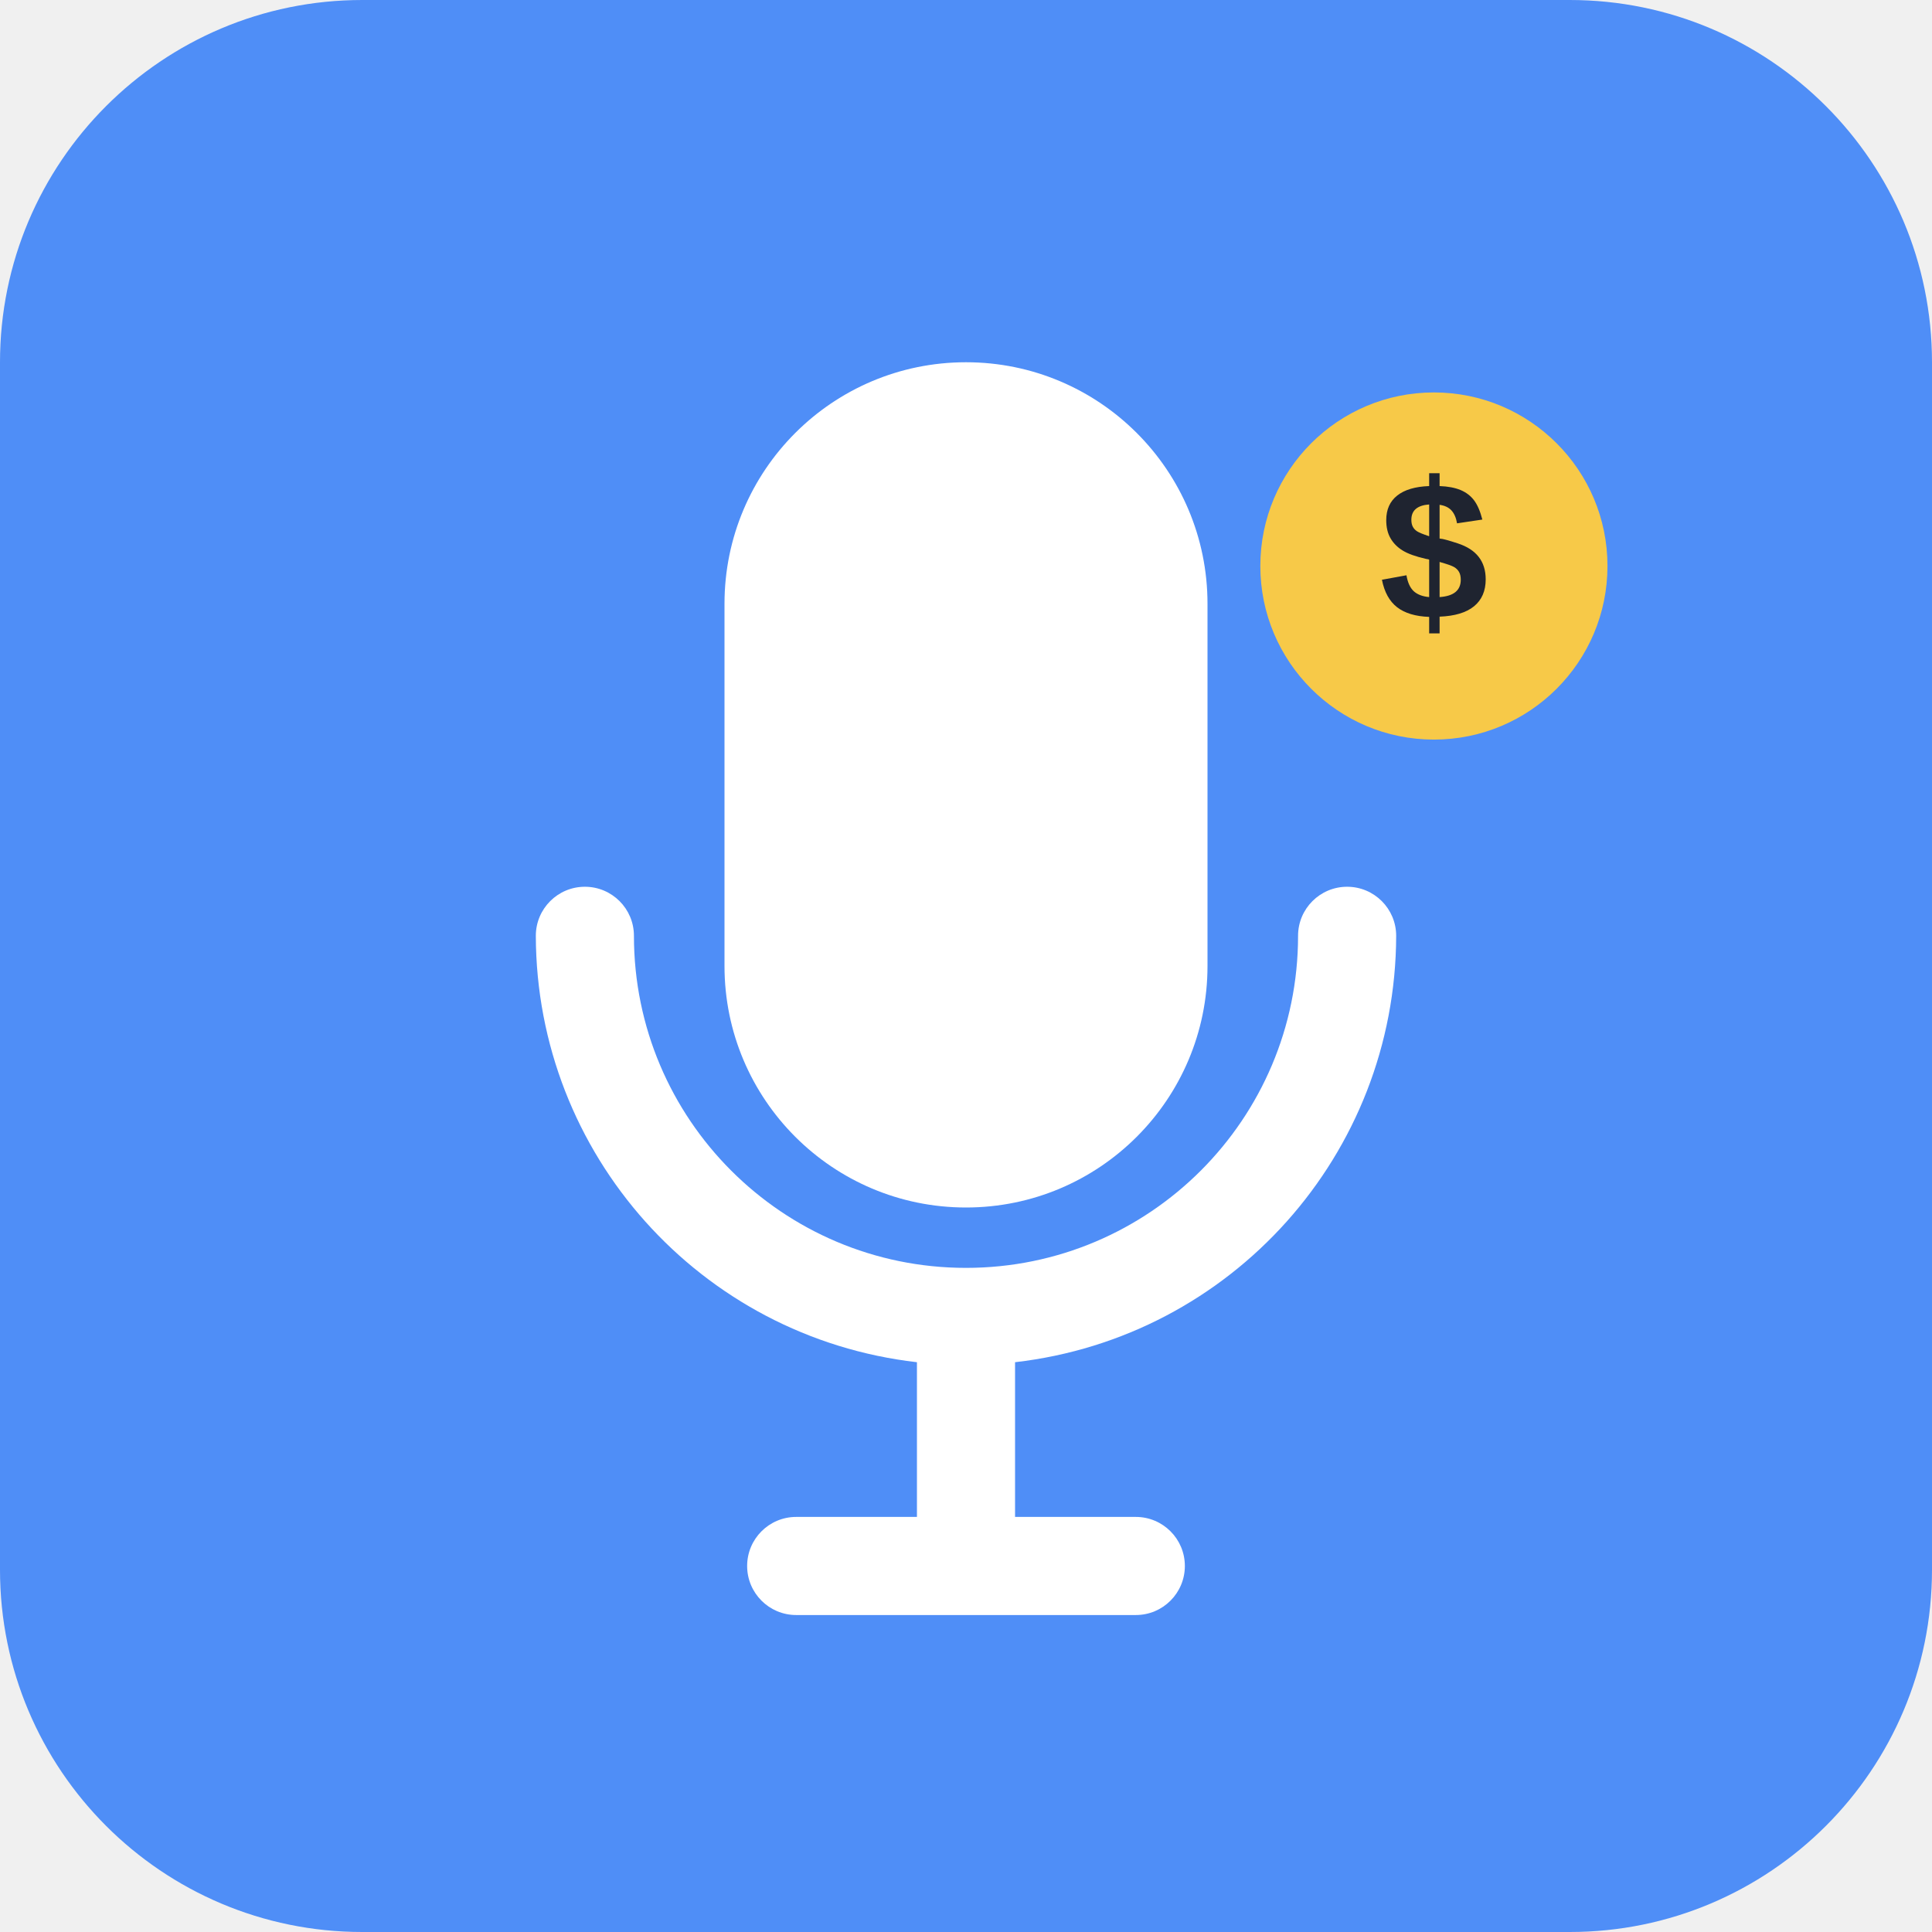
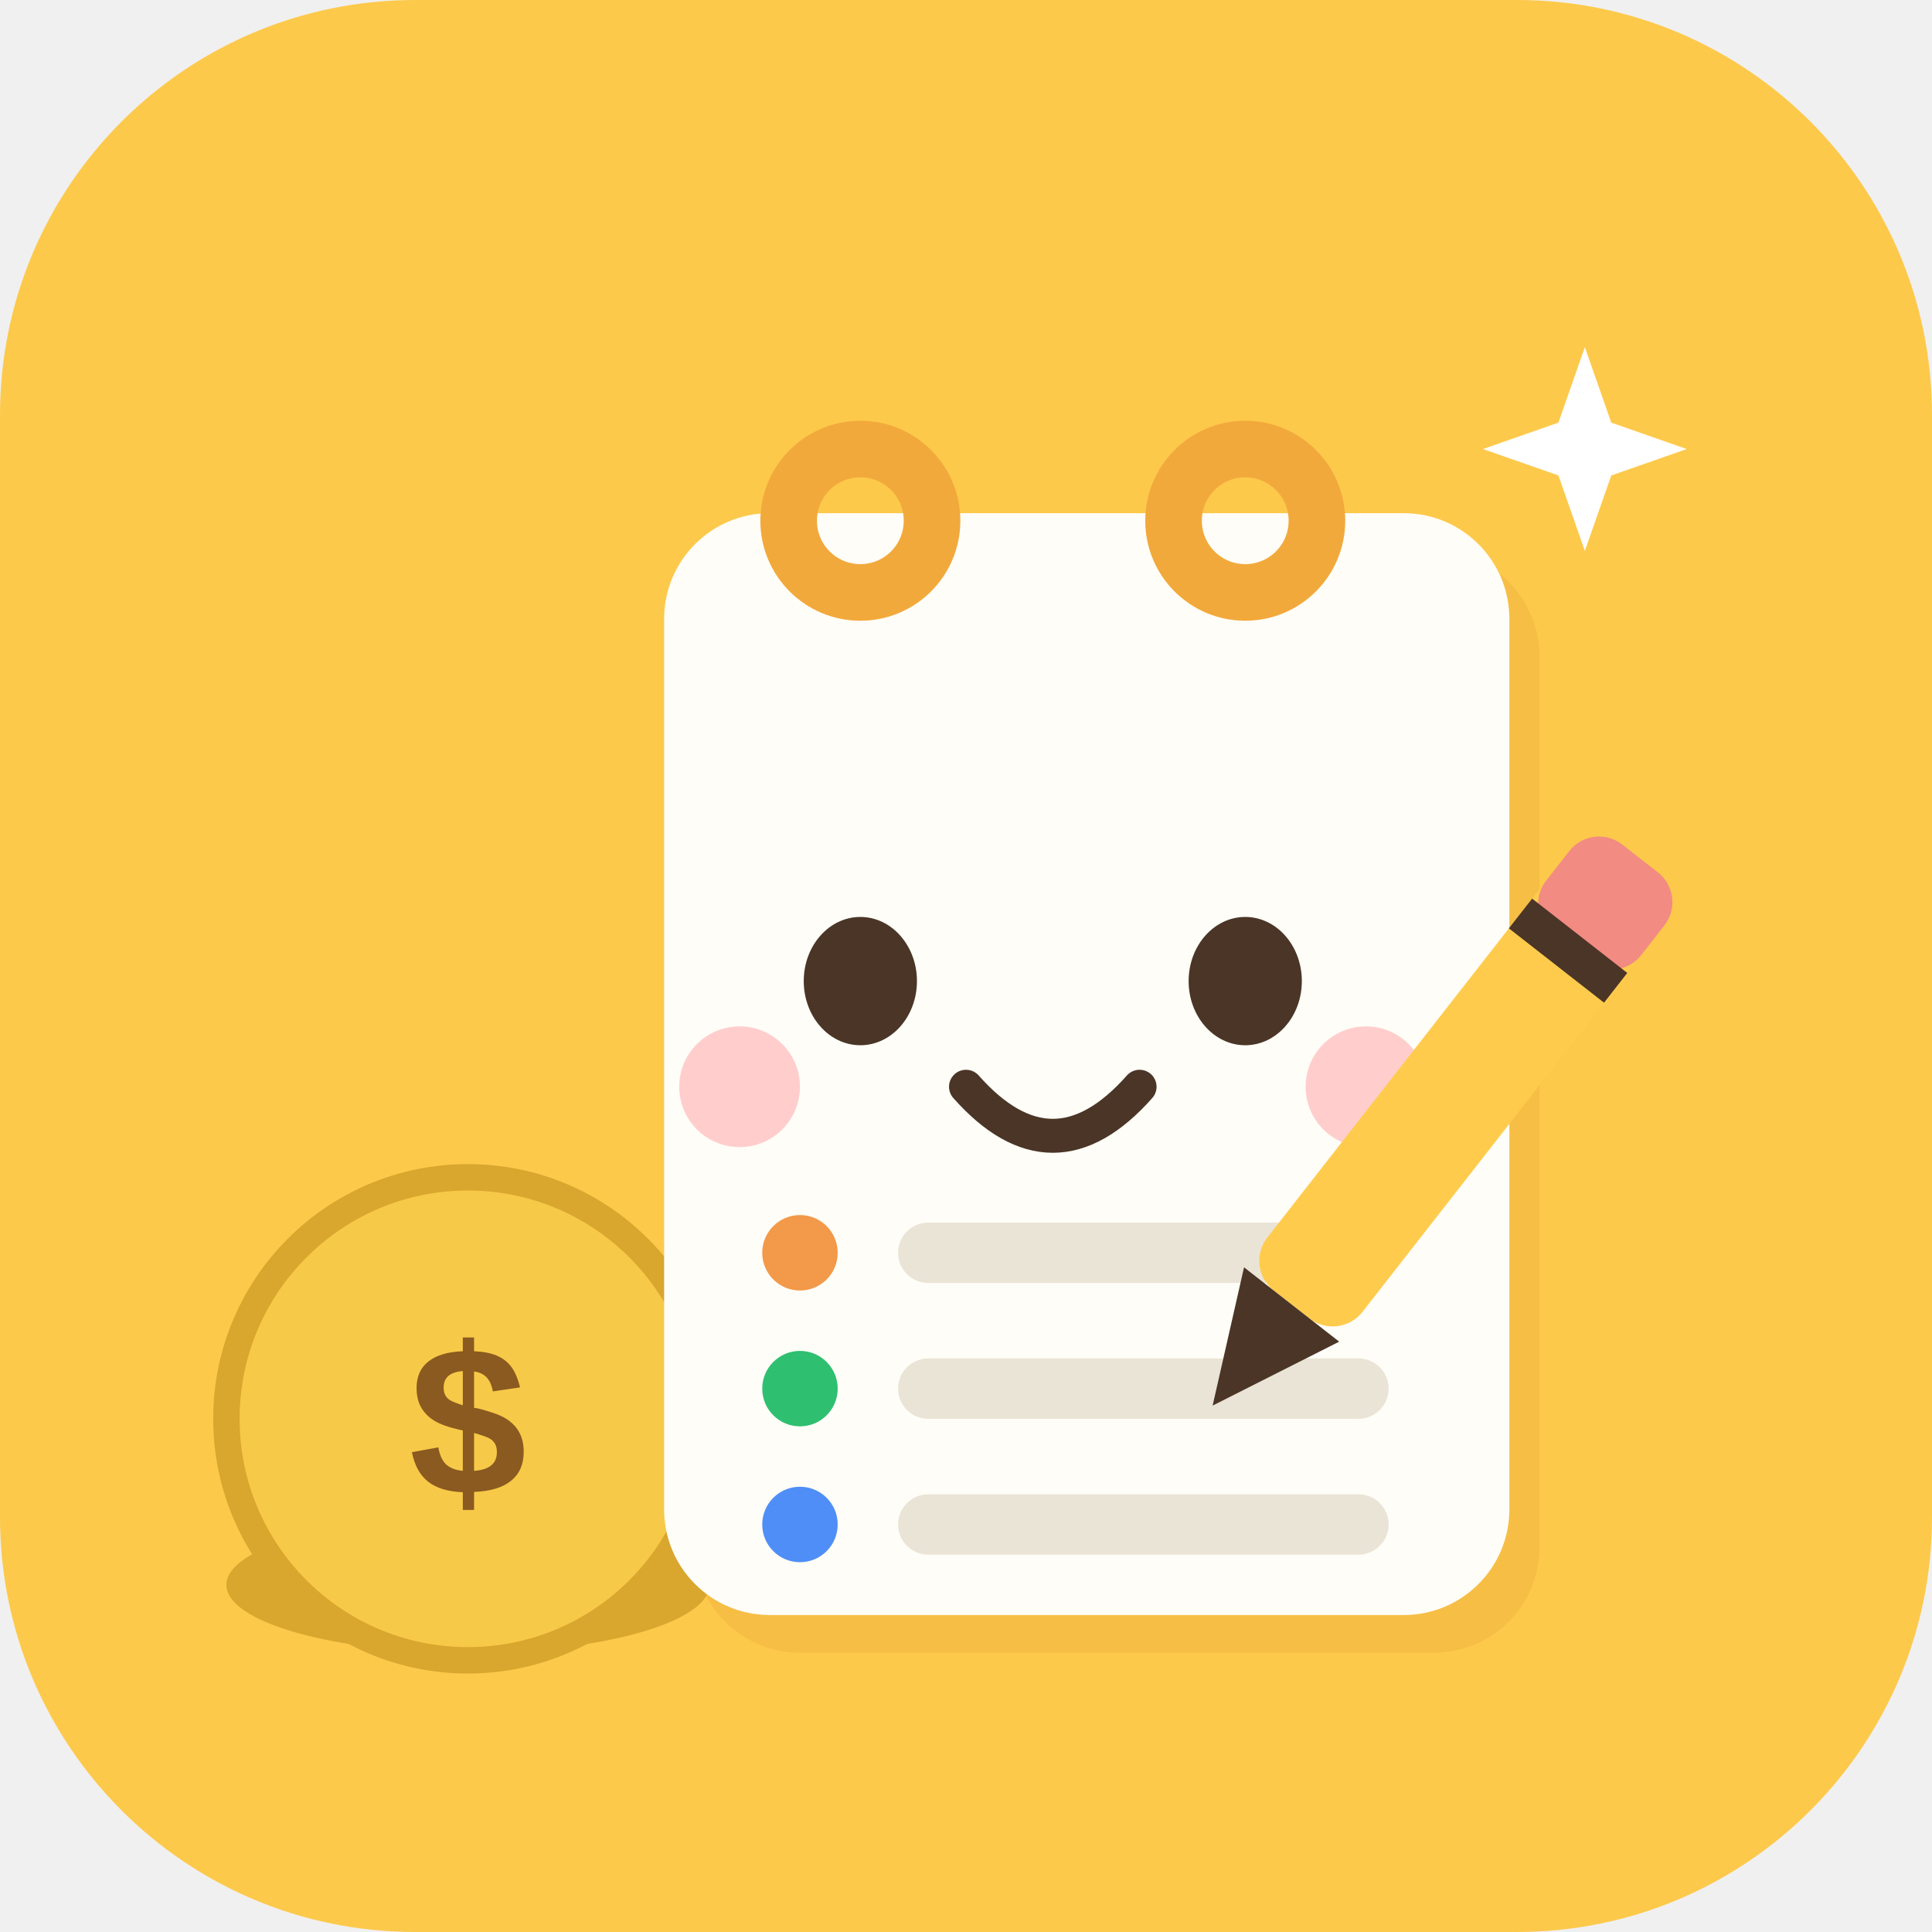
<svg xmlns="http://www.w3.org/2000/svg" viewBox="0 0 512 512">
-   <rect width="512" height="512" rx="96" fill="#4F8EF7" />
-   <g fill="#FFFFFF">
-     <path d="M256 320a64 64 0 0 0 64-64V160a64 64 0 0 0-128 0v96a64 64 0 0 0 64 64z" />
-     <path d="M357 235a13 13 0 0 0-13 13 88 88 0 0 1-176 0 13 13 0 0 0-26 0 114 114 0 0 0 101 113v41h-32a13 13 0 0 0 0 26h90a13 13 0 0 0 0-26h-32v-41a114 114 0 0 0 101-113 13 13 0 0 0-13-13z" />
+   <rect width="512" height="512" rx="110" fill="#FDC94B" />
+   <ellipse cx="124" cy="420" rx="64" ry="18" fill="#D9A62E" />
+   <circle cx="124" cy="376" r="64" fill="#F7C948" stroke="#D9A62E" stroke-width="7" />
+   <text x="124" y="396" font-family="Arial, sans-serif" font-size="56" font-weight="700" text-anchor="middle" fill="#8A5A20">$</text>
+   <rect x="184" y="146" width="224" height="292" rx="28" fill="#E7A93A" opacity="0.35" />
+   <rect x="176" y="136" width="224" height="292" rx="28" fill="#FFFDF7" />
+   <circle cx="228" cy="138" r="19" fill="none" stroke="#F2A93B" stroke-width="15" />
+   <circle cx="330" cy="138" r="19" fill="none" stroke="#F2A93B" stroke-width="15" />
+   <ellipse cx="228" cy="260" rx="15" ry="17" fill="#4A3527" />
+   <ellipse cx="330" cy="260" rx="15" ry="17" fill="#4A3527" />
+   <circle cx="196" cy="288" r="16" fill="#FFC2C2" opacity="0.8" />
+   <circle cx="362" cy="288" r="16" fill="#FFC2C2" opacity="0.8" />
+   <path d="M256 288q23 26 46 0" fill="none" stroke="#4A3527" stroke-width="9" stroke-linecap="round" />
+   <circle cx="212" cy="332" r="10" fill="#F2994A" />
+   <rect x="238" y="324" width="130" height="16" rx="8" fill="#EAE4D6" />
+   <circle cx="212" cy="368" r="10" fill="#2FBF71" />
+   <rect x="238" y="360" width="130" height="16" rx="8" fill="#EAE4D6" />
+   <circle cx="212" cy="404" r="10" fill="#4F8EF7" />
+   <rect x="238" y="396" width="130" height="16" rx="8" fill="#EAE4D6" />
+   <g transform="translate(378,300) rotate(38)">
+     <rect x="-16" y="-92" width="32" height="150" rx="10" fill="#FFCB4C" />
+     <rect x="-16" y="-92" width="32" height="30" rx="10" fill="#F28B82" />
+     <rect x="-16" y="-66" width="32" height="10" fill="#4A3527" />
+     <path d="M-16 58L16 58L0 92Z" fill="#4A3527" />
  </g>
-   <circle cx="380" cy="150" r="46" fill="#F7C948" />
-   <text x="380" y="164" font-family="Arial, sans-serif" font-size="52" font-weight="700" text-anchor="middle" fill="#1F2430">$</text>
+   <path d="M420 92l7 20 20 7-20 7-7 20-7-20-20-7 20-7z" fill="#FFFFFF" />
</svg>
